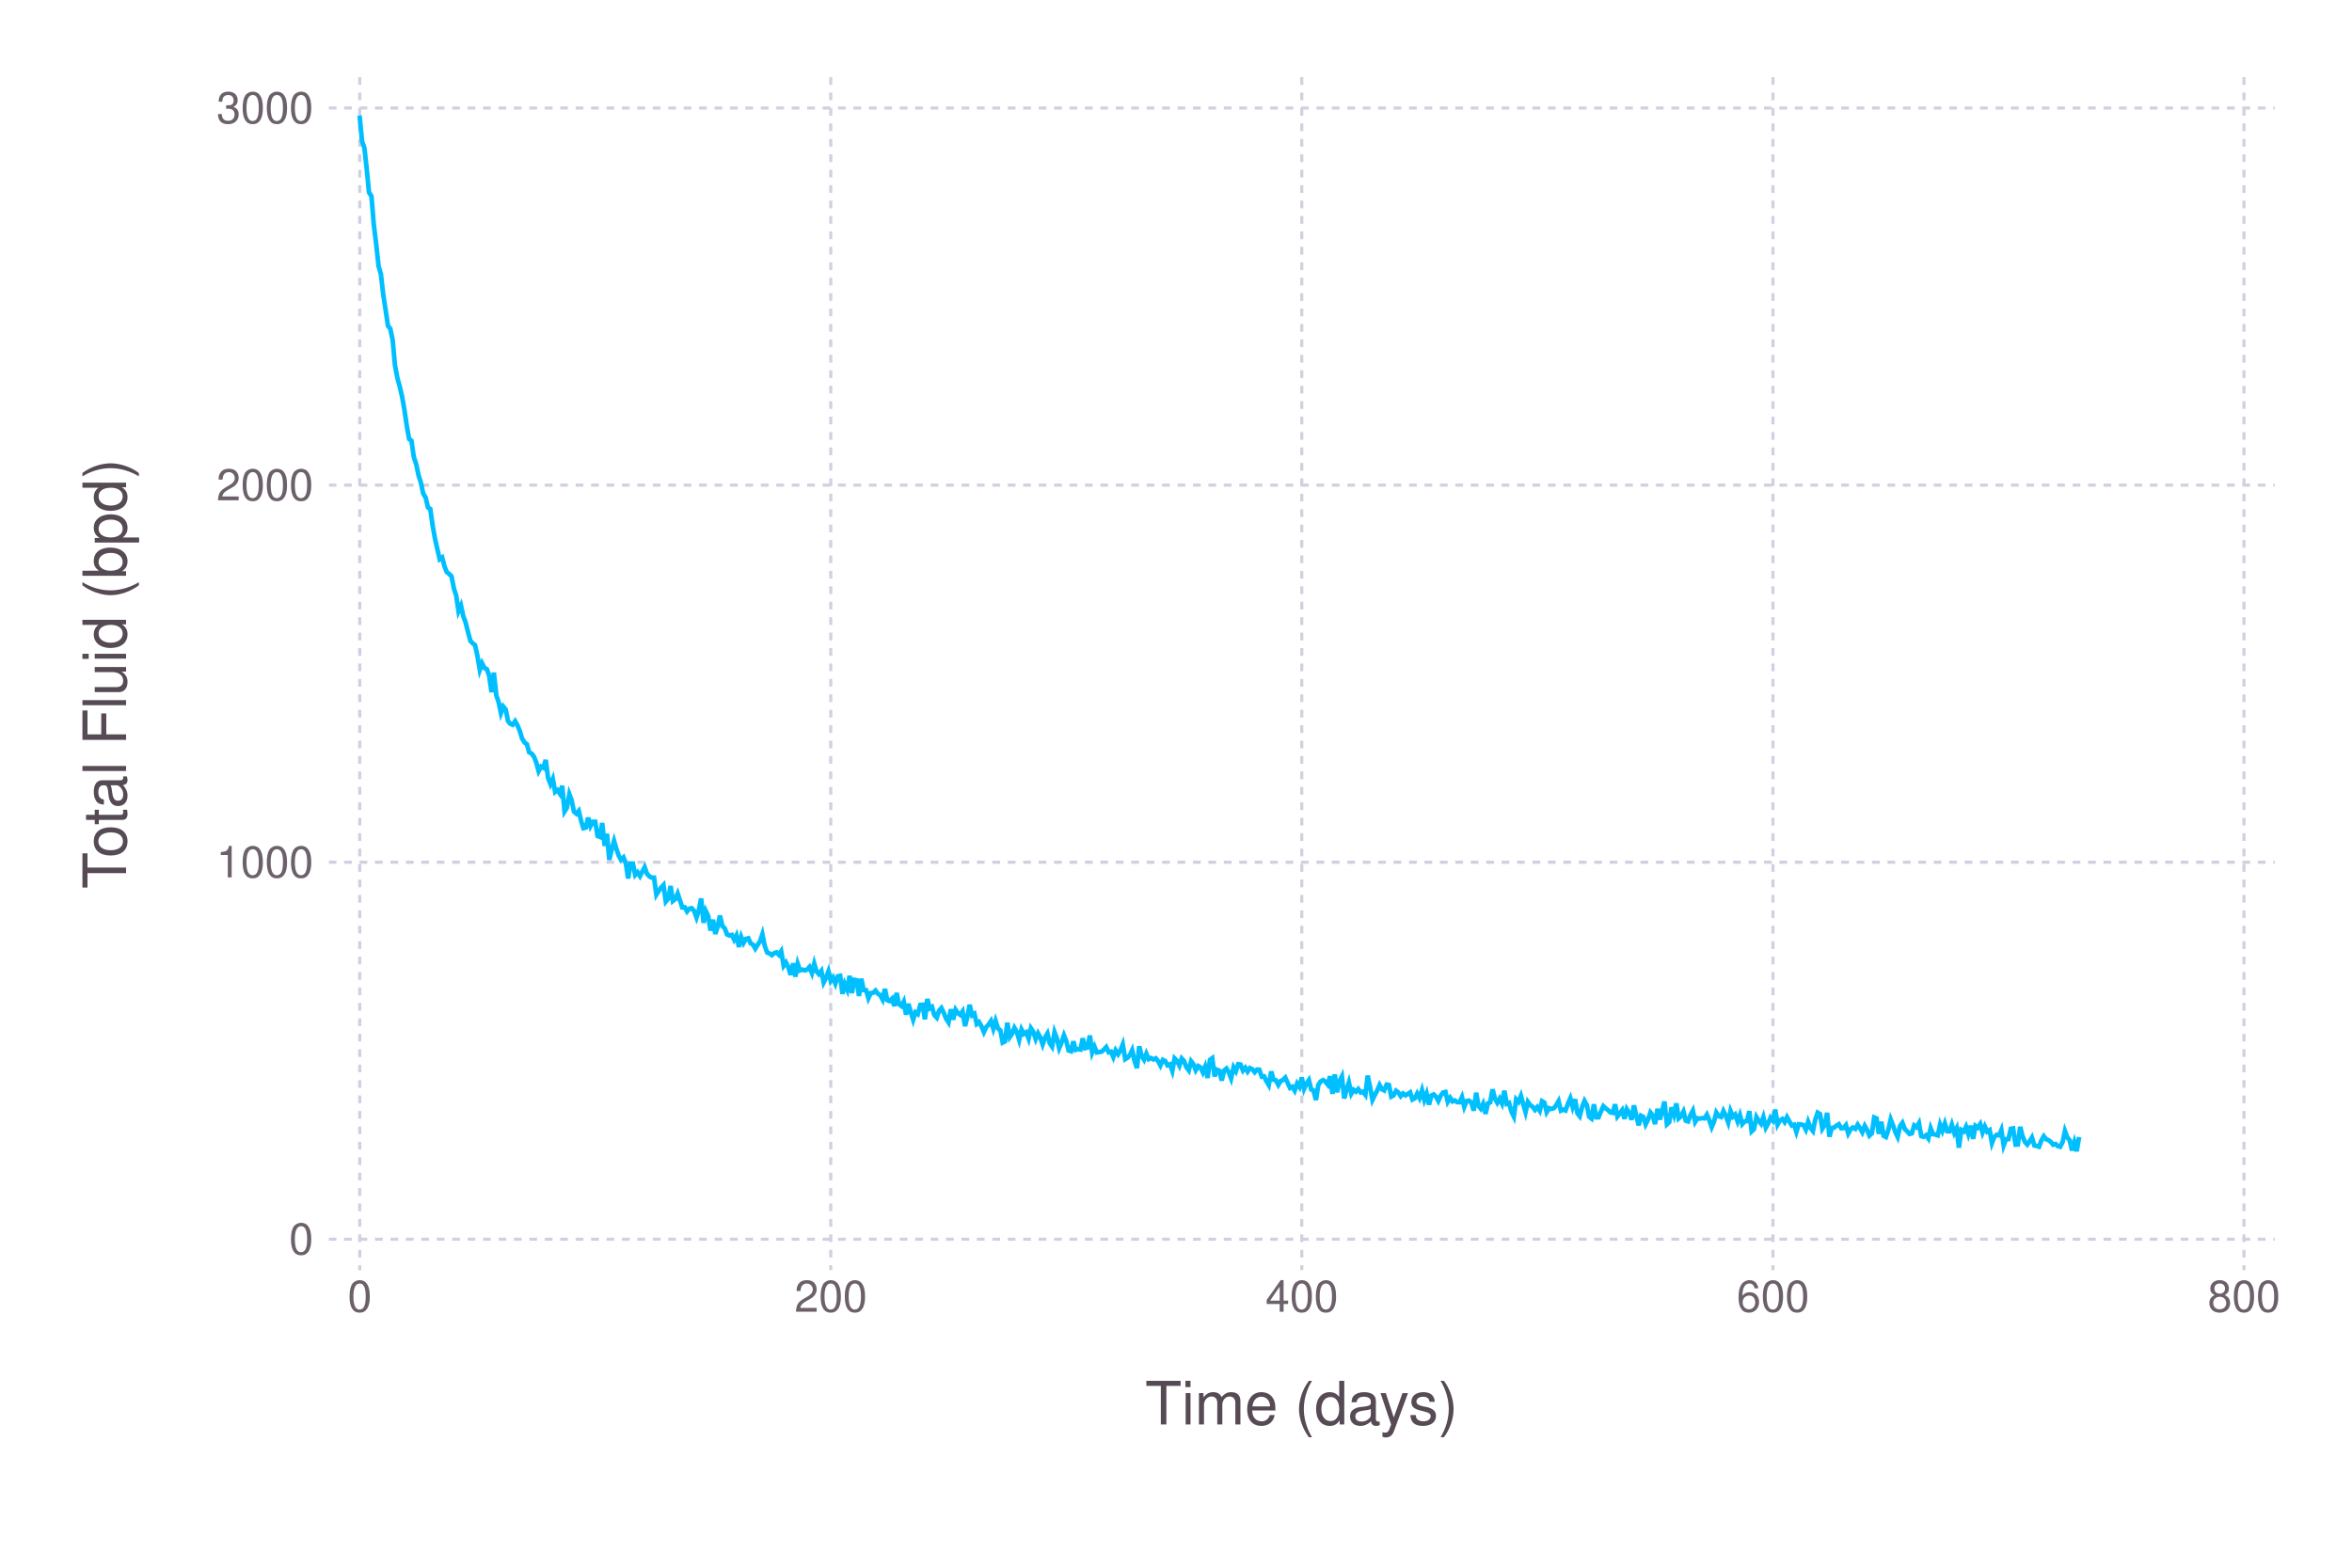
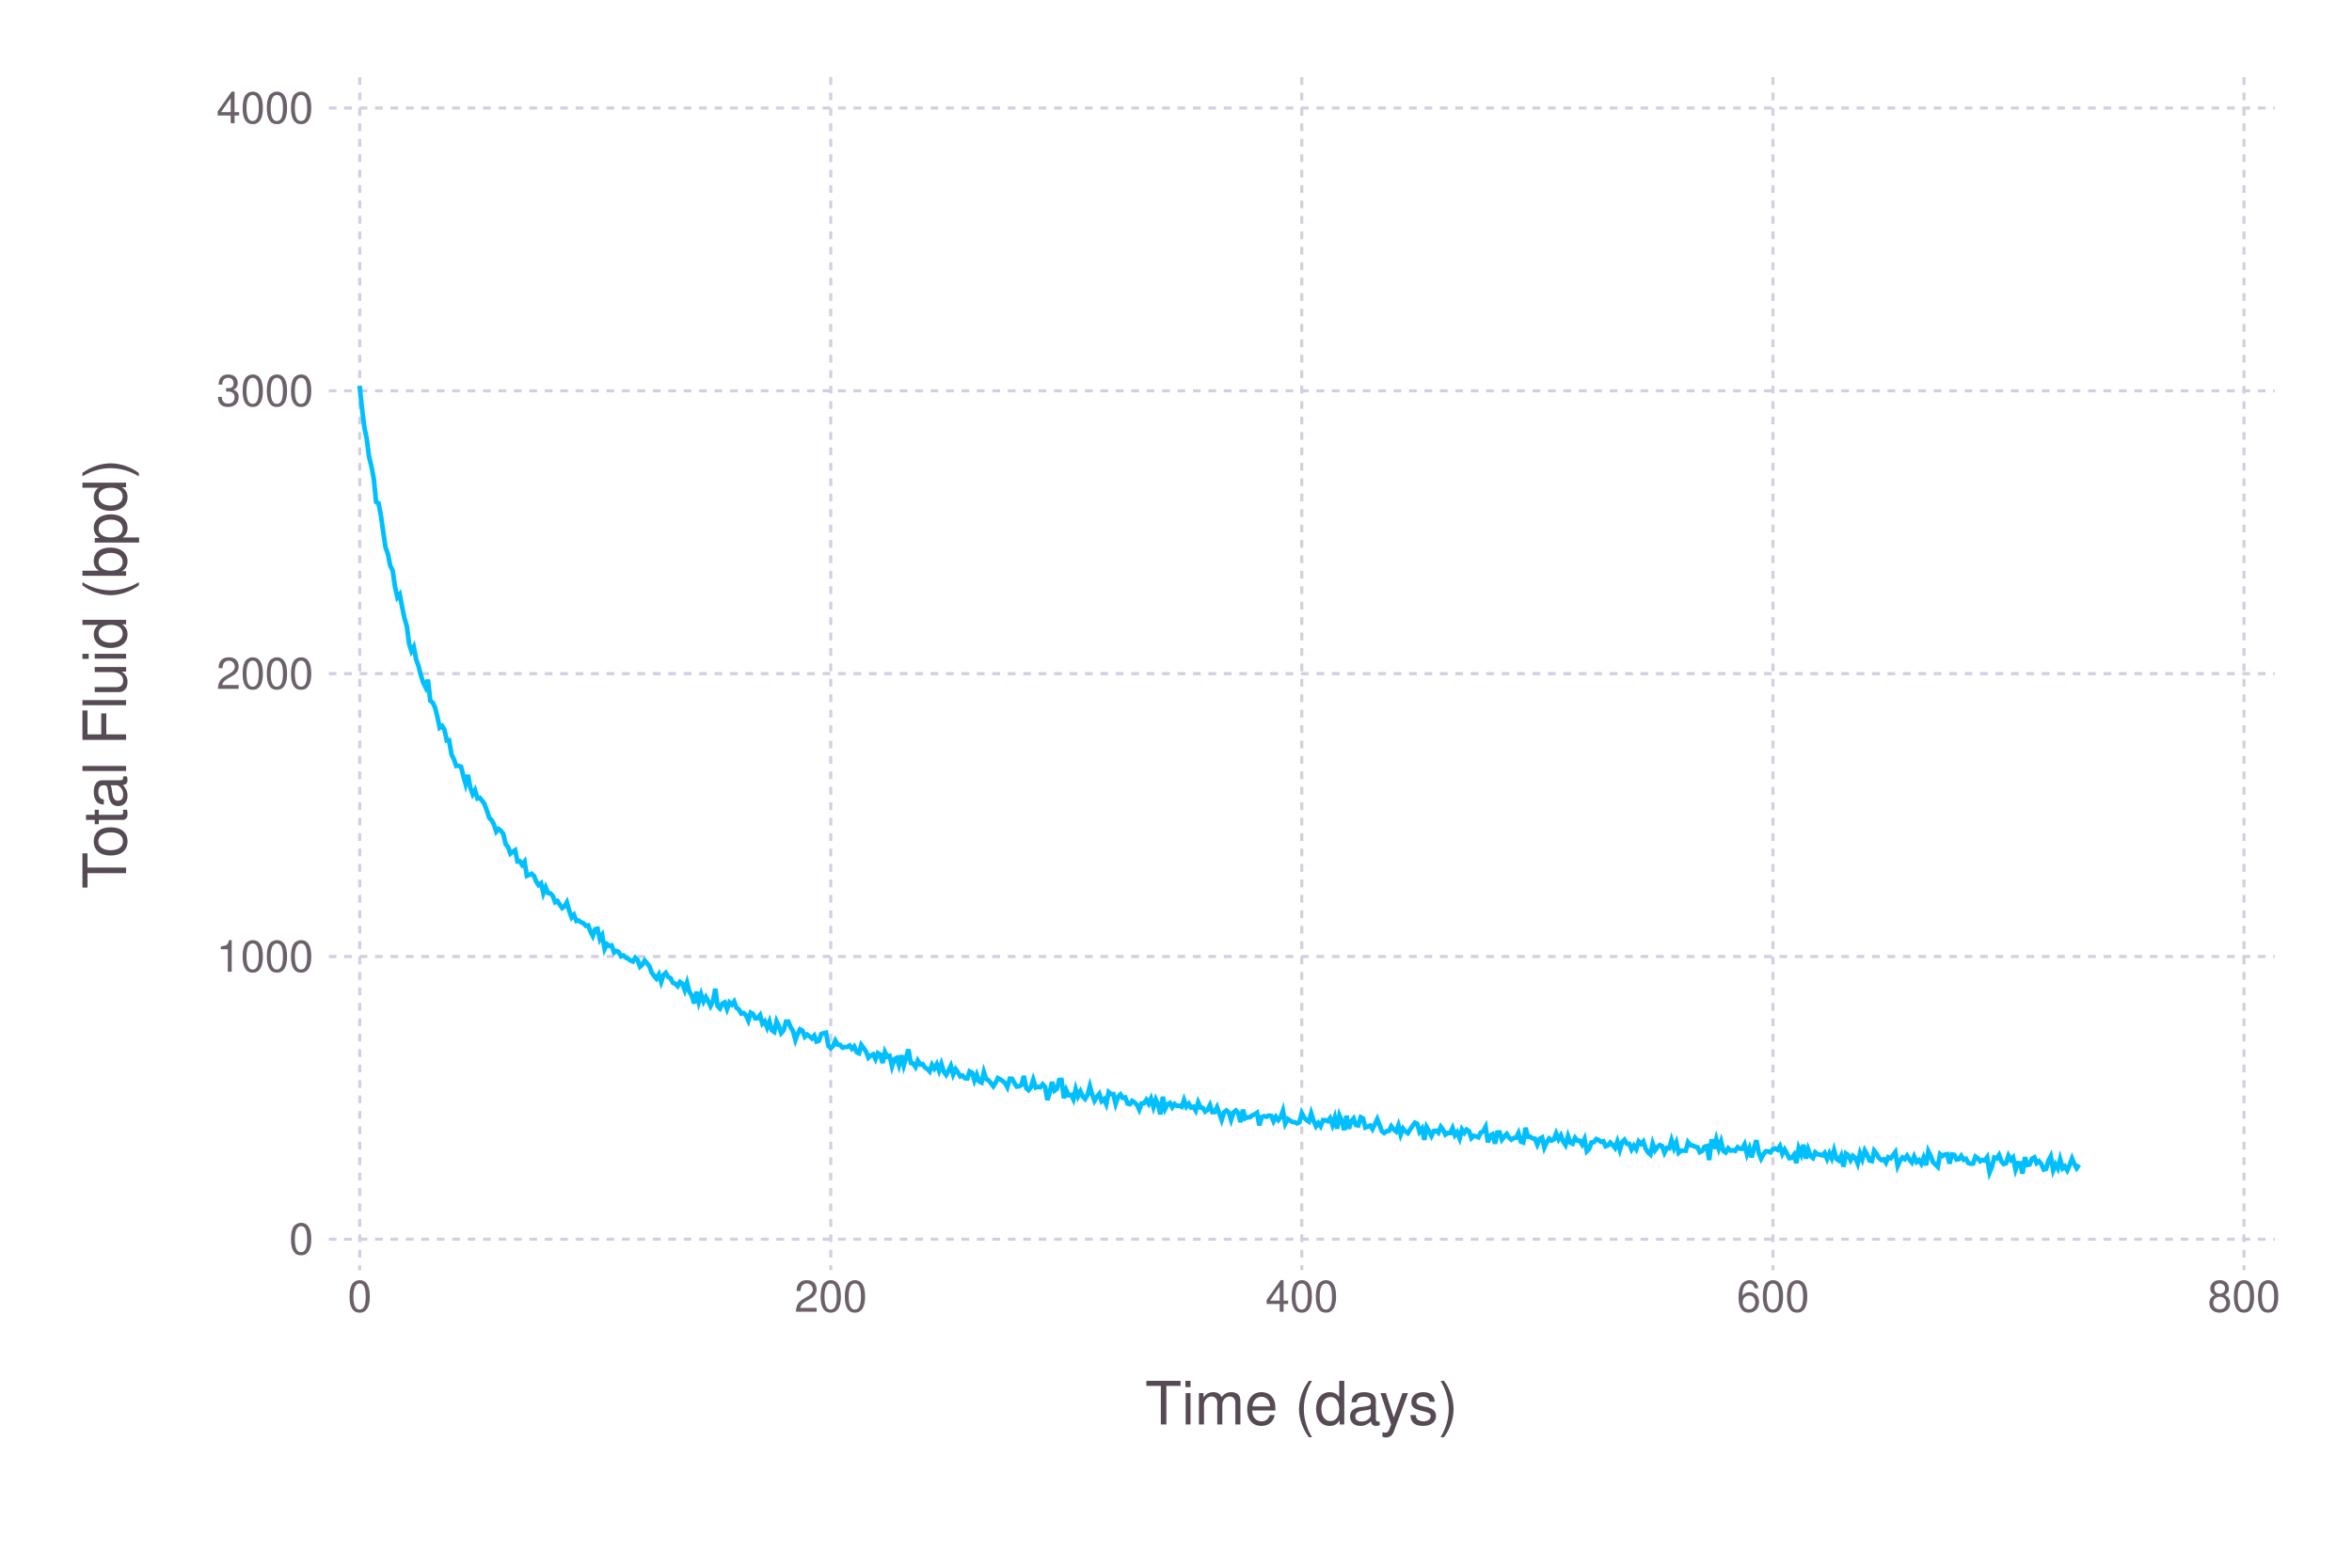
<svg xmlns="http://www.w3.org/2000/svg" version="1.2" width="152.4mm" height="101.6mm" viewBox="0 0 152.4 101.6" stroke="none" fill="#000000" stroke-width="0.3" font-size="3.88">
  <defs>
    <marker id="arrow" markerWidth="15" markerHeight="7" refX="5" refY="3.5" orient="auto" markerUnits="strokeWidth">
      <path d="M0,0 L15,3.5 L0,7 z" stroke="context-stroke" fill="context-stroke" />
    </marker>
  </defs>
-   <g class="plotroot xscalable yscalable" id="img-c4b7370f-1">
-     <g font-size="3.88" font-family="'PT Sans','Helvetica Neue','Helvetica',sans-serif" fill="#564A55" stroke="#000000" stroke-opacity="0.000" id="img-c4b7370f-2">
+   <g class="plotroot xscalable yscalable" id="img-a761f374-1">
+     <g font-size="3.88" font-family="'PT Sans','Helvetica Neue','Helvetica',sans-serif" fill="#564A55" stroke="#000000" stroke-opacity="0.000" id="img-a761f374-2">
      <g transform="translate(84.35,89.99)">
        <g class="primitive">
          <text text-anchor="middle" dy="0.6em">Time (days)</text>
        </g>
      </g>
    </g>
-     <g class="guide xlabels" font-size="2.82" font-family="'PT Sans Caption','Helvetica Neue','Helvetica',sans-serif" fill="#6C606B" id="img-c4b7370f-3">
+     <g class="guide xlabels" font-size="2.82" font-family="'PT Sans Caption','Helvetica Neue','Helvetica',sans-serif" fill="#6C606B" id="img-a761f374-3">
      <g transform="translate(23.31,83.32)">
        <g class="primitive">
          <text text-anchor="middle" dy="0.6em">0</text>
        </g>
      </g>
      <g transform="translate(53.83,83.32)">
        <g class="primitive">
          <text text-anchor="middle" dy="0.6em">200</text>
        </g>
      </g>
      <g transform="translate(84.35,83.32)">
        <g class="primitive">
          <text text-anchor="middle" dy="0.6em">400</text>
        </g>
      </g>
      <g transform="translate(114.88,83.32)">
        <g class="primitive">
          <text text-anchor="middle" dy="0.6em">600</text>
        </g>
      </g>
      <g transform="translate(145.4,83.32)">
        <g class="primitive">
          <text text-anchor="middle" dy="0.6em">800</text>
        </g>
      </g>
    </g>
-     <g clip-path="url(#img-c4b7370f-4)">
-       <g id="img-c4b7370f-5">
-         <g pointer-events="visible" stroke-width="0.3" fill="#000000" fill-opacity="0.000" stroke="#000000" stroke-opacity="0.000" class="guide background" id="img-c4b7370f-6">
-           <g transform="translate(84.35,43.66)" id="img-c4b7370f-7">
+     <g clip-path="url(#img-a761f374-4)">
+       <g id="img-a761f374-5">
+         <g pointer-events="visible" stroke-width="0.3" fill="#000000" fill-opacity="0.000" stroke="#000000" stroke-opacity="0.000" class="guide background" id="img-a761f374-6">
+           <g transform="translate(84.35,43.66)" id="img-a761f374-7">
            <path d="M-63.05,-38.66 L63.05,-38.66 63.05,38.66 -63.05,38.66  z" class="primitive" />
          </g>
        </g>
-         <g class="guide ygridlines xfixed" stroke-dasharray="0.5,0.5" stroke-width="0.2" stroke="#D0D0E0" id="img-c4b7370f-8">
-           <g transform="translate(84.35,80.31)" id="img-c4b7370f-9">
+         <g class="guide ygridlines xfixed" stroke-dasharray="0.5,0.5" stroke-width="0.2" stroke="#D0D0E0" id="img-a761f374-8">
+           <g transform="translate(84.35,80.31)" id="img-a761f374-9">
            <path fill="none" d="M-63.05,0 L63.05,0 " class="primitive" />
          </g>
-           <g transform="translate(84.35,55.88)" id="img-c4b7370f-10">
+           <g transform="translate(84.35,61.99)" id="img-a761f374-10">
            <path fill="none" d="M-63.05,0 L63.05,0 " class="primitive" />
          </g>
-           <g transform="translate(84.35,31.44)" id="img-c4b7370f-11">
+           <g transform="translate(84.35,43.66)" id="img-a761f374-11">
            <path fill="none" d="M-63.05,0 L63.05,0 " class="primitive" />
          </g>
-           <g transform="translate(84.35,7)" id="img-c4b7370f-12">
+           <g transform="translate(84.35,25.33)" id="img-a761f374-12">
+             <path fill="none" d="M-63.05,0 L63.05,0 " class="primitive" />
+           </g>
+           <g transform="translate(84.35,7)" id="img-a761f374-13">
            <path fill="none" d="M-63.05,0 L63.05,0 " class="primitive" />
          </g>
        </g>
-         <g class="guide xgridlines yfixed" stroke-dasharray="0.5,0.5" stroke-width="0.2" stroke="#D0D0E0" id="img-c4b7370f-13">
-           <g transform="translate(23.31,43.66)" id="img-c4b7370f-14">
+         <g class="guide xgridlines yfixed" stroke-dasharray="0.5,0.5" stroke-width="0.2" stroke="#D0D0E0" id="img-a761f374-14">
+           <g transform="translate(23.31,43.66)" id="img-a761f374-15">
            <path fill="none" d="M0,-38.66 L0,38.66 " class="primitive" />
          </g>
-           <g transform="translate(53.83,43.66)" id="img-c4b7370f-15">
+           <g transform="translate(53.83,43.66)" id="img-a761f374-16">
            <path fill="none" d="M0,-38.66 L0,38.66 " class="primitive" />
          </g>
-           <g transform="translate(84.35,43.66)" id="img-c4b7370f-16">
+           <g transform="translate(84.35,43.66)" id="img-a761f374-17">
            <path fill="none" d="M0,-38.66 L0,38.66 " class="primitive" />
          </g>
-           <g transform="translate(114.88,43.66)" id="img-c4b7370f-17">
+           <g transform="translate(114.88,43.66)" id="img-a761f374-18">
            <path fill="none" d="M0,-38.66 L0,38.66 " class="primitive" />
          </g>
-           <g transform="translate(145.4,43.66)" id="img-c4b7370f-18">
+           <g transform="translate(145.4,43.66)" id="img-a761f374-19">
            <path fill="none" d="M0,-38.66 L0,38.66 " class="primitive" />
          </g>
        </g>
-         <g class="plotpanel" id="img-c4b7370f-19">
-           <g stroke-width="0.3" fill="#000000" fill-opacity="0.000" class="geometry" id="img-c4b7370f-20">
-             <g class="color_LCHab{Float32}(70.0f0,60.0f0,240.0f0)" stroke-dasharray="none" stroke="#00BFFF" id="img-c4b7370f-21">
-               <g transform="translate(79.01,64.55)" id="img-c4b7370f-22">
-                 <path fill="none" d="M-55.71,-57.06 L-55.55,-55.39 -55.4,-54.97 -55.25,-53.63 -55.1,-52.08 -54.94,-51.83 -54.79,-49.99 -54.64,-48.78 -54.48,-47.3 -54.33,-46.79 -54.18,-45.48 -54.03,-44.5 -53.87,-43.43 -53.72,-43.25 -53.57,-42.53 -53.42,-40.89 -53.26,-40.05 -53.11,-39.51 -52.96,-38.86 -52.81,-38.02 -52.65,-36.94 -52.5,-36.1 -52.35,-35.99 -52.2,-34.95 -52.04,-34.46 -51.89,-33.75 -51.74,-33.28 -51.59,-32.57 -51.43,-32.3 -51.28,-31.66 -51.13,-31.57 -50.97,-30.45 -50.82,-29.61 -50.67,-28.96 -50.52,-28.31 -50.36,-28.42 -50.21,-27.85 -50.06,-27.47 -49.91,-27.36 -49.75,-27.19 -49.6,-26.41 -49.45,-25.95 -49.3,-24.94 -49.14,-25.3 -48.99,-24.62 -48.84,-24.21 -48.69,-23.61 -48.53,-23.01 -48.38,-22.86 -48.23,-22.74 -48.07,-22.02 -47.92,-21.14 -47.77,-21.56 -47.62,-21.26 -47.46,-21.18 -47.31,-20.74 -47.16,-19.69 -47.01,-20.96 -46.85,-19.48 -46.7,-19.04 -46.55,-18.34 -46.4,-18.76 -46.24,-18.56 -46.09,-17.81 -45.94,-17.64 -45.79,-17.58 -45.63,-17.81 -45.48,-17.54 -45.33,-17.18 -45.18,-16.68 -45.02,-16.43 -44.87,-16.32 -44.72,-15.79 -44.56,-15.71 -44.41,-15.51 -44.26,-15.13 -44.11,-14.57 -43.95,-14.87 -43.8,-14.79 -43.65,-15.3 -43.5,-14.15 -43.34,-13.73 -43.19,-14.07 -43.04,-13.23 -42.89,-13.35 -42.73,-13.11 -42.58,-13.62 -42.43,-11.96 -42.28,-12.2 -42.12,-13.08 -41.97,-12.68 -41.82,-11.95 -41.66,-11.81 -41.51,-11.99 -41.36,-11.37 -41.21,-10.88 -41.05,-10.92 -40.9,-11.56 -40.75,-11.01 -40.6,-11.29 -40.44,-11.29 -40.29,-10.37 -40.14,-10.31 -39.99,-11.21 -39.83,-9.73 -39.68,-10.51 -39.53,-8.82 -39.38,-9.48 -39.22,-10.05 -39.07,-9.53 -38.92,-9.1 -38.77,-8.82 -38.61,-8.98 -38.46,-8.62 -38.31,-7.62 -38.15,-8.58 -38,-8.58 -37.85,-7.85 -37.7,-8.02 -37.54,-7.77 -37.39,-8.07 -37.24,-8.35 -37.09,-7.93 -36.93,-7.75 -36.78,-7.67 -36.63,-7.67 -36.48,-6.57 -36.32,-6.82 -36.17,-7.03 -36.02,-7.19 -35.87,-6.12 -35.71,-6.31 -35.56,-7.13 -35.41,-6.16 -35.25,-6.29 -35.1,-6.64 -34.95,-6.2 -34.8,-5.74 -34.64,-5.75 -34.49,-5.48 -34.34,-5.66 -34.19,-5.69 -34.03,-5.51 -33.88,-5.09 -33.73,-5.55 -33.58,-6.32 -33.42,-4.74 -33.27,-5.49 -33.12,-5.18 -32.97,-4.24 -32.81,-4.94 -32.66,-4.02 -32.51,-4.5 -32.36,-5.21 -32.2,-4.53 -32.05,-4.39 -31.9,-3.99 -31.74,-3.92 -31.59,-3.96 -31.44,-3.65 -31.29,-3.93 -31.13,-3.18 -30.98,-3.82 -30.83,-3.44 -30.68,-3.7 -30.52,-3.74 -30.37,-3.41 -30.22,-3.33 -30.07,-3.07 -29.91,-3.33 -29.76,-3.55 -29.61,-4 -29.46,-3.26 -29.3,-2.82 -29.15,-2.76 -29,-2.65 -28.84,-2.78 -28.69,-2.83 -28.54,-2.67 -28.39,-2.9 -28.23,-1.96 -28.08,-2.17 -27.93,-1.87 -27.78,-1.37 -27.62,-2.12 -27.47,-1.25 -27.32,-2.09 -27.17,-1.66 -27.01,-1.71 -26.86,-1.66 -26.71,-1.71 -26.56,-1.88 -26.4,-1.49 -26.25,-2.1 -26.1,-1.59 -25.95,-1.42 -25.79,-1.63 -25.64,-0.88 -25.49,-1.17 -25.33,-1.6 -25.18,-0.97 -25.03,-1.19 -24.88,-0.8 -24.72,-1.28 -24.57,-1.31 -24.42,-0.14 -24.27,-0.78 -24.11,-0.41 -23.96,-1.31 -23.81,-0.19 -23.66,-1.05 -23.5,-1.02 -23.35,0 -23.2,-1.12 -23.05,-0.39 -22.89,-0.38 -22.74,0.14 -22.59,-0.19 -22.43,-0.21 -22.28,-0.35 -22.13,-0.15 -21.98,-0.06 -21.82,0.23 -21.67,-0.46 -21.52,0.27 -21.37,0.33 -21.21,0.17 -21.06,0.65 -20.91,-0.2 -20.76,0.53 -20.6,0.65 -20.45,0.36 -20.3,1.21 -20.15,0.51 -19.99,1.05 -19.84,1.54 -19.69,1.06 -19.54,1.17 -19.38,0.58 -19.23,0.57 -19.08,1.51 -18.92,0.19 -18.77,0.8 -18.62,0.71 -18.47,1.23 -18.31,1.4 -18.16,0.95 -18.01,0.78 -17.86,1.09 -17.7,1.48 -17.55,1.71 -17.4,0.86 -17.25,1.53 -17.09,0.89 -16.94,1.11 -16.79,1.22 -16.64,1 -16.48,1.95 -16.33,1.35 -16.18,0.57 -16.02,1.25 -15.87,1.15 -15.72,1.81 -15.57,1.69 -15.41,1.98 -15.26,2.34 -15.11,2.02 -14.96,1.86 -14.8,1.62 -14.65,2.12 -14.5,1.61 -14.35,2.09 -14.19,2.23 -14.04,3.02 -13.89,2.94 -13.74,1.73 -13.58,2.66 -13.43,2.44 -13.28,2.06 -13.13,2.32 -12.97,2.84 -12.82,2.17 -12.67,2.46 -12.51,2.35 -12.36,2.76 -12.21,2.09 -12.06,2.32 -11.9,2.79 -11.75,2.42 -11.6,2.69 -11.45,3.14 -11.29,2.68 -11.14,2.43 -10.99,3.06 -10.84,3.28 -10.68,2.35 -10.53,2.75 -10.38,3.38 -10.23,3.02 -10.07,2.55 -9.92,2.92 -9.77,3.53 -9.61,3.58 -9.46,2.94 -9.31,3.49 -9.16,3.44 -9,3.47 -8.85,2.74 -8.7,3.38 -8.55,3.34 -8.39,2.56 -8.24,3.66 -8.09,3.29 -7.94,3.66 -7.78,3.63 -7.63,3.61 -7.48,3.47 -7.33,3.31 -7.17,3.65 -7.02,3.61 -6.87,3.96 -6.72,3.52 -6.56,3.77 -6.41,3.52 -6.26,3.14 -6.1,4.09 -5.95,4 -5.8,3.83 -5.65,3.51 -5.49,4.23 -5.34,4.67 -5.19,3.26 -5.04,3.88 -4.88,4.13 -4.73,3.74 -4.58,4.09 -4.43,4.02 -4.27,4.11 -4.12,4.04 -3.97,4.22 -3.82,4.5 -3.66,4.14 -3.51,4.21 -3.36,4.49 -3.2,4.43 -3.05,4.85 -2.9,4.04 -2.75,4.19 -2.59,4.51 -2.44,4.05 -2.29,4.21 -2.14,4.61 -1.98,4.82 -1.83,4.23 -1.68,4.42 -1.53,4.81 -1.37,4.54 -1.22,4.63 -1.07,4.95 -0.92,4.58 -0.76,5.31 -0.61,4.14 -0.46,4.03 -0.31,5.21 -0.15,4.78 0,4.84 0.15,5.48 0.31,4.82 0.46,4.7 0.61,4.95 0.76,5.34 0.92,4.62 1.07,4.87 1.22,4.42 1.37,4.44 1.53,4.83 1.68,4.65 1.83,4.9 1.98,4.67 2.14,4.75 2.29,4.94 2.44,4.77 2.59,4.78 2.75,5.23 2.9,5.21 3.05,5.52 3.2,5.77 3.36,4.89 3.51,5.42 3.66,5.46 3.82,5.76 3.97,5.51 4.12,5.44 4.27,5.29 4.43,5.64 4.58,5.96 4.73,5.88 4.88,6.13 5.04,5.67 5.19,5.89 5.34,5.28 5.49,6.02 5.65,5.67 5.8,5.45 5.95,6.06 6.1,6.12 6.26,6.74 6.41,5.77 6.56,5.54 6.72,5.45 6.87,5.55 7.02,5.74 7.17,5.2 7.33,6.34 7.48,5.08 7.63,6.24 7.78,5.54 7.94,5.22 8.09,6.64 8.24,6.07 8.39,5.6 8.55,6.33 8.7,6.08 8.85,6.2 9,6.03 9.16,6.25 9.31,6.2 9.46,6.4 9.61,5.16 9.77,5.92 9.92,6.73 10.07,6.42 10.23,6.12 10.38,5.77 10.53,6.04 10.68,6.12 10.84,5.74 10.99,5.77 11.14,6.52 11.29,6.44 11.45,6.14 11.6,6.25 11.75,6.49 11.9,6.32 12.06,6.44 12.21,6.35 12.36,6.25 12.51,6.71 12.67,6.62 12.82,6.32 12.97,6.61 13.13,6.11 13.28,6.73 13.43,6.33 13.58,7.04 13.74,6.45 13.89,6.38 14.04,6.53 14.19,6.8 14.35,6.45 14.5,6.25 14.65,6.22 14.8,6.86 14.96,6.6 15.11,6.83 15.26,6.77 15.41,6.88 15.57,6.88 15.72,6.55 15.87,7.18 16.02,6.81 16.18,6.78 16.33,6.91 16.48,7.43 16.64,6.27 16.79,7.12 16.94,7.3 17.09,6.99 17.25,7.64 17.4,6.96 17.55,6.89 17.7,6.05 17.86,6.66 18.01,6.92 18.16,6.65 18.31,6.96 18.47,6.14 18.62,6.99 18.77,6.93 18.92,7.48 19.08,7.81 19.23,6.7 19.38,6.86 19.54,6.47 19.69,7.02 19.84,7.53 19.99,6.86 20.15,7.08 20.3,7.18 20.45,7.38 20.6,7.2 20.76,7.44 20.91,6.82 21.06,6.91 21.21,7.53 21.37,7.27 21.52,7.32 21.67,7.27 21.82,7.09 21.98,6.81 22.13,7.43 22.28,7.36 22.43,7.42 22.59,6.97 22.74,6.63 22.89,7.19 23.05,6.69 23.2,7.6 23.35,7.79 23.5,7.21 23.66,6.8 23.81,7.07 23.96,7.82 24.11,7.94 24.27,7.02 24.42,7.86 24.57,7.86 24.72,7.49 24.88,7.14 25.03,7.28 25.18,7.39 25.33,7.54 25.49,7.57 25.64,7.02 25.79,7.81 25.95,7.61 26.1,7.4 26.25,7.96 26.4,7.33 26.56,7.58 26.71,8.02 26.86,7.09 27.01,7.73 27.17,8.38 27.32,7.76 27.47,7.84 27.62,8.32 27.78,8 27.93,7.55 28.08,7.75 28.23,8.3 28.39,7.31 28.54,8.01 28.69,7.44 28.84,6.84 29,8.31 29.15,8.17 29.3,7.22 29.46,7.7 29.61,6.96 29.76,7.93 29.91,7.79 30.07,7.49 30.22,8.08 30.37,8.13 30.52,7.73 30.68,7.43 30.83,8.16 30.98,7.92 31.13,7.95 31.29,7.91 31.44,7.93 31.59,7.69 31.74,8.03 31.9,8.5 32.05,8.14 32.2,7.55 32.36,7.79 32.51,7.84 32.66,7.45 32.81,7.75 32.97,8.19 33.12,7.45 33.27,7.82 33.42,7.68 33.58,8.13 33.73,7.72 33.88,8.3 34.03,8.13 34.19,8.11 34.34,7.46 34.49,8.77 34.64,8.63 34.8,7.84 34.95,8.09 35.1,8.28 35.25,7.85 35.41,8.53 35.56,8.26 35.71,7.89 35.87,8.08 36.02,7.36 36.17,8.33 36.32,8.06 36.48,7.97 36.63,8.17 36.78,7.85 36.93,8.12 37.09,8.39 37.24,8.34 37.39,8.81 37.54,8.31 37.7,8.32 37.85,8.37 38,8.66 38.15,8.15 38.31,8.56 38.46,8.75 38.61,8.02 38.77,7.56 38.92,7.65 39.07,8.6 39.22,8.36 39.38,7.57 39.53,9.12 39.68,8.55 39.83,8.53 39.99,8.4 40.14,8.31 40.29,8.57 40.44,8.56 40.6,8.37 40.75,8.91 40.9,8.64 41.05,8.52 41.21,8.61 41.36,8.34 41.51,8.56 41.66,8.83 41.82,8.42 41.97,8.68 42.12,9.05 42.28,8.9 42.43,7.87 42.58,7.93 42.73,8.93 42.89,8.15 43.04,9.06 43.19,9.14 43.34,8.7 43.5,8 43.65,8.38 43.8,8.82 43.95,9.13 44.11,8.42 44.26,8.22 44.41,8.62 44.56,8.76 44.72,8.94 44.87,8.9 45.02,8.39 45.18,8.5 45.33,8.24 45.48,9.08 45.63,9.13 45.79,9.02 45.94,9.23 46.09,8.57 46.24,8.95 46.4,8.98 46.55,9.03 46.7,8.34 46.85,8.73 47.01,8.26 47.16,8.76 47.31,8.77 47.46,8.33 47.62,8.87 47.77,8.58 47.92,9.83 48.07,8.68 48.23,8.78 48.38,8.47 48.53,8.95 48.69,8.41 48.84,9.26 48.99,8.42 49.14,8.53 49.3,8.3 49.45,8.85 49.6,8.46 49.75,8.79 49.91,8.69 50.06,9.53 50.21,9.14 50.36,9 50.52,9.03 50.67,8.68 50.82,9.68 50.97,9.28 51.13,9.27 51.28,8.61 51.43,8.58 51.59,9.63 51.74,9.62 51.89,8.48 52.04,9.08 52.2,9.46 52.35,9.63 52.5,9.42 52.65,9.17 52.81,9.69 52.96,9.72 53.11,9.77 53.26,9.37 53.42,9.09 53.57,9.28 53.72,9.34 53.87,9.45 54.03,9.64 54.18,9.59 54.33,9.73 54.48,9.77 54.64,9.46 54.79,8.75 54.94,9.15 55.1,9.36 55.25,10.01 55.4,9.48 55.55,10.06 55.71,9.14 " class="primitive" />
+         <g class="plotpanel" id="img-a761f374-20">
+           <g stroke-width="0.3" fill="#000000" fill-opacity="0.000" class="geometry" id="img-a761f374-21">
+             <g class="color_LCHab{Float32}(70.0f0,60.0f0,240.0f0)" stroke-dasharray="none" stroke="#00BFFF" id="img-a761f374-22">
+               <g transform="translate(79.01,68.47)" id="img-a761f374-23">
+                 <path fill="none" d="M-55.71,-43.47 L-55.55,-41.97 -55.4,-40.76 -55.25,-40.05 -55.1,-38.89 -54.94,-38.23 -54.79,-37.44 -54.64,-35.94 -54.48,-35.85 -54.33,-35.07 -54.18,-34.02 -54.03,-32.99 -53.87,-32.56 -53.72,-31.79 -53.57,-31.52 -53.42,-30.46 -53.26,-29.76 -53.11,-29.95 -52.96,-29.17 -52.81,-28.43 -52.65,-27.89 -52.5,-26.75 -52.35,-26.27 -52.2,-26.54 -52.04,-25.72 -51.89,-25.3 -51.74,-24.71 -51.59,-24.24 -51.43,-23.92 -51.28,-24.42 -51.13,-23.06 -50.97,-22.93 -50.82,-22.61 -50.67,-22.02 -50.52,-21.31 -50.36,-21.42 -50.21,-21.17 -50.06,-20.48 -49.91,-20.5 -49.75,-19.56 -49.6,-19.27 -49.45,-18.83 -49.3,-18.84 -49.14,-18.78 -48.99,-18.2 -48.84,-17.66 -48.69,-18.25 -48.53,-17.41 -48.38,-17 -48.23,-17.26 -48.07,-16.72 -47.92,-16.76 -47.77,-16.58 -47.62,-16.37 -47.46,-15.93 -47.31,-15.47 -47.16,-15.32 -47.01,-15.05 -46.85,-14.57 -46.7,-14.74 -46.55,-14.62 -46.4,-14.43 -46.24,-13.75 -46.09,-13.58 -45.94,-13.15 -45.79,-13.27 -45.63,-13.37 -45.48,-12.64 -45.33,-12.66 -45.18,-12.42 -45.02,-12.63 -44.87,-11.71 -44.72,-11.77 -44.56,-11.84 -44.41,-11.7 -44.26,-11.33 -44.11,-11.11 -43.95,-11.23 -43.8,-10.58 -43.65,-10.96 -43.5,-10.6 -43.34,-10.57 -43.19,-10.4 -43.04,-10 -42.89,-10.08 -42.73,-9.83 -42.58,-9.62 -42.43,-9.73 -42.28,-9.99 -42.12,-9.42 -41.97,-9.01 -41.82,-9.18 -41.66,-8.78 -41.51,-8.81 -41.36,-8.7 -41.21,-8.64 -41.05,-8.47 -40.9,-8.5 -40.75,-8.1 -40.6,-7.81 -40.44,-8.25 -40.29,-8.28 -40.14,-7.6 -39.99,-7.85 -39.83,-6.97 -39.68,-7.28 -39.53,-7.17 -39.38,-7.2 -39.22,-6.74 -39.07,-6.84 -38.92,-6.77 -38.77,-6.49 -38.61,-6.55 -38.46,-6.41 -38.31,-6.33 -38.15,-6.22 -38,-6.16 -37.85,-6.4 -37.7,-6.26 -37.54,-5.82 -37.39,-5.95 -37.24,-6.22 -37.09,-6.05 -36.93,-5.85 -36.78,-5.43 -36.63,-5.23 -36.48,-5.05 -36.32,-5.32 -36.17,-4.83 -36.02,-5.28 -35.87,-5.42 -35.71,-5.15 -35.56,-5.08 -35.41,-4.78 -35.25,-4.71 -35.1,-4.56 -34.95,-4.83 -34.8,-4.73 -34.64,-4.3 -34.49,-4.78 -34.34,-4.19 -34.19,-3.95 -34.03,-3.44 -33.88,-4.2 -33.73,-3.53 -33.58,-4.03 -33.42,-3.56 -33.27,-3.85 -33.12,-3.59 -32.97,-3.27 -32.81,-3.6 -32.66,-4.39 -32.51,-3.27 -32.36,-3.11 -32.2,-3.43 -32.05,-3.51 -31.9,-3.07 -31.74,-3.5 -31.59,-3.36 -31.44,-3.56 -31.29,-3.16 -31.13,-3.05 -30.98,-2.78 -30.83,-2.82 -30.68,-2.68 -30.52,-2.33 -30.37,-2.84 -30.22,-2.76 -30.07,-2.47 -29.91,-2.49 -29.76,-2.68 -29.61,-2.13 -29.46,-2.28 -29.3,-1.87 -29.15,-2.26 -29,-1.7 -28.84,-1.59 -28.69,-2.28 -28.54,-1.97 -28.39,-1.52 -28.23,-1.71 -28.08,-2.26 -27.93,-2.26 -27.78,-1.9 -27.62,-1.63 -27.47,-1.07 -27.32,-1.47 -27.17,-1.76 -27.01,-1.67 -26.86,-1.28 -26.71,-1.42 -26.56,-1.31 -26.4,-1.17 -26.25,-1.35 -26.1,-0.97 -25.95,-1.02 -25.79,-1.46 -25.64,-1.51 -25.49,-1.54 -25.33,-0.68 -25.18,-0.54 -25.03,-0.68 -24.88,-1.03 -24.72,-0.76 -24.57,-0.75 -24.42,-0.57 -24.27,-0.61 -24.11,-0.62 -23.96,-0.71 -23.81,-0.5 -23.66,-0.65 -23.5,-0.28 -23.35,-0.21 -23.2,-0.75 -23.05,-0.55 -22.89,-0.31 -22.74,0.08 -22.59,-0.06 -22.43,-0.14 -22.28,0.17 -22.13,-0.22 -21.98,-0.13 -21.82,0.42 -21.67,-0.29 -21.52,0.01 -21.37,-0.04 -21.21,0.64 -21.06,0.17 -20.91,0.09 -20.76,0.56 -20.6,-0.08 -20.45,0.58 -20.3,0.08 -20.15,-0.46 -19.99,0.42 -19.84,0.46 -19.69,0.68 -19.54,0.27 -19.38,0.52 -19.23,0.49 -19.08,0.71 -18.92,0.81 -18.77,0.97 -18.62,0.54 -18.47,0.78 -18.31,0.5 -18.16,0.92 -18.01,0.48 -17.86,0.97 -17.7,1.19 -17.55,0.92 -17.4,0.61 -17.25,1.17 -17.09,0.82 -16.94,1.02 -16.79,1.29 -16.64,1.24 -16.48,1.41 -16.33,1.42 -16.18,0.97 -16.02,1.06 -15.87,1.56 -15.72,1.18 -15.57,1.61 -15.41,1.69 -15.26,1.01 -15.11,1.46 -14.96,1.54 -14.8,1.73 -14.65,1.93 -14.5,1.7 -14.35,1.4 -14.19,1.49 -14.04,1.59 -13.89,1.72 -13.74,1.99 -13.58,1.44 -13.43,1.45 -13.28,1.72 -13.13,1.95 -12.97,1.93 -12.82,1.84 -12.67,1.26 -12.51,2.05 -12.36,2.18 -12.21,1.99 -12.06,1.5 -11.9,2.01 -11.75,1.97 -11.6,1.99 -11.45,1.8 -11.29,1.97 -11.14,2.82 -10.99,2.32 -10.84,1.65 -10.68,2.21 -10.53,2.1 -10.38,1.53 -10.23,1.52 -10.07,2.7 -9.92,2.18 -9.77,2.51 -9.61,2.49 -9.46,2.78 -9.31,2.11 -9.16,2.58 -9,2.26 -8.85,2.59 -8.7,2.75 -8.55,2.5 -8.39,1.92 -8.24,2.47 -8.09,2.87 -7.94,2.62 -7.78,2.42 -7.63,2.89 -7.48,2.76 -7.33,3.09 -7.17,2.31 -7.02,2.44 -6.87,2.44 -6.72,3.07 -6.56,2.61 -6.41,2.46 -6.26,2.68 -6.1,2.65 -5.95,3.05 -5.8,3.09 -5.65,2.88 -5.49,2.98 -5.34,3.13 -5.19,3.45 -5.04,3.04 -4.88,3.03 -4.73,2.81 -4.58,3.06 -4.43,2.73 -4.27,3.28 -4.12,2.79 -3.97,3.11 -3.82,3.75 -3.66,2.61 -3.51,3.39 -3.36,3.1 -3.2,3.01 -3.05,3.29 -2.9,3.08 -2.75,3.2 -2.59,3.19 -2.44,3.26 -2.29,2.82 -2.14,3.25 -1.98,3.06 -1.83,3.31 -1.68,3.26 -1.53,3.51 -1.37,2.97 -1.22,3.31 -1.07,3.33 -0.92,3.57 -0.76,3.45 -0.61,3.15 -0.46,3.6 -0.31,3.6 -0.15,3.28 0,3.69 0.15,4.11 0.31,3.61 0.46,3.5 0.61,3.63 0.76,4.11 0.92,3.62 1.07,3.5 1.22,3.67 1.37,4.25 1.53,3.45 1.68,4.01 1.83,3.94 1.98,3.94 2.14,3.81 2.29,3.75 2.44,3.65 2.59,4.46 2.75,3.92 2.9,3.87 3.05,3.91 3.2,3.83 3.36,3.85 3.51,4.2 3.66,3.91 3.82,4.12 3.97,3.93 4.12,3.51 4.27,4.35 4.43,4.05 4.58,4.15 4.73,4.24 4.88,4.26 5.04,4.34 5.19,4.26 5.34,3.67 5.49,3.96 5.65,4.12 5.8,4.22 5.95,3.68 6.1,4.15 6.26,4.52 6.41,4.31 6.56,4.52 6.72,4.12 6.87,4.13 7.02,4.19 7.17,4 7.33,4.44 7.48,3.96 7.63,4.68 7.78,3.82 7.94,4.18 8.09,4.77 8.24,3.84 8.39,4.68 8.55,4.2 8.7,4.02 8.85,4.44 9,4.47 9.16,3.94 9.31,4.02 9.46,4.6 9.61,4.54 9.77,4.48 9.92,4.71 10.07,4.4 10.23,4.06 10.38,4.43 10.53,4.84 10.68,4.96 10.84,4.84 10.99,4.82 11.14,4.52 11.29,4.72 11.45,4.86 11.6,4.46 11.75,5.06 11.9,4.67 12.06,4.86 12.21,4.97 12.36,4.73 12.51,4.51 12.67,4.29 12.82,4.36 12.97,4.88 13.13,4.67 13.28,5.4 13.43,4.57 13.58,4.83 13.74,5.15 13.89,4.83 14.04,4.81 14.19,4.94 14.35,4.56 14.5,4.76 14.65,5.06 14.8,4.95 14.96,4.96 15.11,4.64 15.26,5.1 15.41,4.91 15.57,5.31 15.72,4.73 15.87,4.95 16.02,4.74 16.18,4.84 16.33,5.29 16.48,5.14 16.64,5.18 16.79,5.24 16.94,4.93 17.09,4.86 17.25,4.56 17.4,5.56 17.55,5.13 17.7,5.04 17.86,5.65 18.01,4.93 18.16,4.92 18.31,5.39 18.47,5.18 18.62,5.02 18.77,5.25 18.92,5.39 19.08,5.28 19.23,5.26 19.38,4.96 19.54,5.52 19.69,5.57 19.84,4.62 19.99,5.2 20.15,5.2 20.3,5.31 20.45,5.33 20.6,5.71 20.76,5.34 20.91,5.25 21.06,5.9 21.21,5.57 21.37,5.32 21.52,5.45 21.67,5.38 21.82,4.99 21.98,5.37 22.13,5.11 22.28,5.51 22.43,5.74 22.59,5.16 22.74,5.58 22.89,5.65 23.05,5.27 23.2,5.45 23.35,5.46 23.5,5.7 23.66,5.35 23.81,6.14 23.96,5.99 24.11,5.57 24.27,5.55 24.42,5.35 24.57,5.41 24.72,5.53 24.88,5.49 25.03,5.82 25.18,5.76 25.33,5.58 25.49,5.74 25.64,5.93 25.79,5.51 25.95,6.05 26.1,5.55 26.25,5.4 26.4,5.65 26.56,5.66 26.71,6.03 26.86,5.78 27.01,6.01 27.17,5.51 27.32,5.67 27.47,5.51 27.62,5.97 27.78,6.22 27.93,6.35 28.08,5.65 28.23,6.08 28.39,5.86 28.54,5.74 28.69,5.81 28.84,6.24 29,5.92 29.15,5.95 29.3,5.42 29.46,5.94 29.61,5.58 29.76,6.24 29.91,6.11 30.07,6.1 30.22,6.11 30.37,5.56 30.52,5.75 30.68,5.77 30.83,5.85 30.98,5.88 31.13,6.2 31.29,6.12 31.44,5.85 31.59,5.81 31.74,6.71 31.9,5.37 32.05,5.98 32.2,5.37 32.36,5.96 32.51,5.51 32.66,6.12 32.81,6.22 32.97,5.95 33.12,6.1 33.27,6.07 33.42,6.12 33.58,5.88 33.73,5.98 33.88,5.98 34.03,5.7 34.19,6.34 34.34,5.96 34.49,6.54 34.64,5.94 34.8,5.43 34.95,6.25 35.1,6.62 35.25,6.34 35.41,6.14 35.56,6.15 35.71,6.21 35.87,6.01 36.02,5.96 36.17,6.05 36.32,5.81 36.48,6.31 36.63,6.03 36.78,6.29 36.93,6.59 37.09,6.56 37.24,6.36 37.39,6.91 37.54,5.95 37.7,6.34 37.85,5.72 38,6.62 38.15,6.02 38.31,6.46 38.46,6.58 38.61,6.21 38.77,6.34 38.92,6.36 39.07,6.41 39.22,6.25 39.38,6.64 39.53,6.28 39.68,6.6 39.83,6.07 39.99,6.64 40.14,6.74 40.29,6.43 40.44,7.14 40.6,6.29 40.75,6.4 40.9,6.72 41.05,6.44 41.21,6.58 41.36,6.94 41.51,6.28 41.66,6.66 41.82,6.09 41.97,6.35 42.12,6.73 42.28,6.78 42.43,6.11 42.58,6.3 42.73,6.57 42.89,6.71 43.04,6.66 43.19,6.89 43.34,6.53 43.5,6.6 43.65,6.4 43.8,6.2 43.95,7.1 44.11,6.74 44.26,6.54 44.41,6.65 44.56,6.43 44.72,6.69 44.87,6.87 45.02,6.48 45.18,6.84 45.33,6.72 45.48,6.95 45.63,6.56 45.79,7.05 45.94,6.14 46.09,6.44 46.24,6.85 46.4,7 46.55,7.15 46.7,6.33 46.85,6.45 47.01,6.36 47.16,6.33 47.31,6.94 47.46,6.35 47.62,6.38 47.77,6.68 47.92,6.65 48.07,6.44 48.23,6.69 48.38,6.63 48.53,6.9 48.69,6.95 48.84,6.94 48.99,6.49 49.14,6.59 49.3,6.79 49.45,6.7 49.6,6.74 49.75,6.53 49.91,7.51 50.06,7.15 50.21,6.55 50.36,6.61 50.52,6.38 50.67,6.79 50.82,6.97 50.97,6.92 51.13,6.43 51.28,6.7 51.43,6.54 51.59,7.33 51.74,6.91 51.89,6.92 52.04,7.59 52.2,6.53 52.35,7.03 52.5,7 52.65,6.63 52.81,6.54 52.96,6.91 53.11,6.79 53.26,6.97 53.42,7.33 53.57,7.28 53.72,6.75 53.87,6.47 54.03,7.37 54.18,7 54.33,7.26 54.48,6.66 54.64,7.25 54.79,7.12 54.94,7.38 55.1,7.02 55.25,6.61 55.4,6.97 55.55,7.24 55.71,7.01 " class="primitive" />
              </g>
            </g>
          </g>
        </g>
      </g>
    </g>
-     <g class="guide ylabels" font-size="2.82" font-family="'PT Sans Caption','Helvetica Neue','Helvetica',sans-serif" fill="#6C606B" id="img-c4b7370f-23">
-       <g transform="translate(20.3,80.31)" id="img-c4b7370f-24">
+     <g class="guide ylabels" font-size="2.82" font-family="'PT Sans Caption','Helvetica Neue','Helvetica',sans-serif" fill="#6C606B" id="img-a761f374-24">
+       <g transform="translate(20.3,80.31)" id="img-a761f374-25">
        <g class="primitive">
          <text text-anchor="end" dy="0.35em">0</text>
        </g>
      </g>
-       <g transform="translate(20.3,55.88)" id="img-c4b7370f-25">
+       <g transform="translate(20.3,61.99)" id="img-a761f374-26">
        <g class="primitive">
          <text text-anchor="end" dy="0.35em">1000</text>
        </g>
      </g>
-       <g transform="translate(20.3,31.44)" id="img-c4b7370f-26">
+       <g transform="translate(20.3,43.66)" id="img-a761f374-27">
        <g class="primitive">
          <text text-anchor="end" dy="0.35em">2000</text>
        </g>
      </g>
-       <g transform="translate(20.3,7)" id="img-c4b7370f-27">
+       <g transform="translate(20.3,25.33)" id="img-a761f374-28">
        <g class="primitive">
          <text text-anchor="end" dy="0.35em">3000</text>
        </g>
      </g>
+       <g transform="translate(20.3,7)" id="img-a761f374-29">
+         <g class="primitive">
+           <text text-anchor="end" dy="0.35em">4000</text>
+         </g>
+       </g>
    </g>
-     <g font-size="3.88" font-family="'PT Sans','Helvetica Neue','Helvetica',sans-serif" fill="#564A55" stroke="#000000" stroke-opacity="0.000" id="img-c4b7370f-28">
-       <g transform="translate(8.81,41.66)" id="img-c4b7370f-29">
+     <g font-size="3.88" font-family="'PT Sans','Helvetica Neue','Helvetica',sans-serif" fill="#564A55" stroke="#000000" stroke-opacity="0.000" id="img-a761f374-30">
+       <g transform="translate(8.81,41.66)" id="img-a761f374-31">
        <g class="primitive">
          <text text-anchor="middle" dy="0.35em" transform="rotate(-90,0, 2)">Total Fluid (bpd)</text>
        </g>
      </g>
    </g>
  </g>
  <defs>
-     <clipPath id="img-c4b7370f-4">
+     <clipPath id="img-a761f374-4">
      <path d="M21.31,5 L147.4,5 147.4,82.32 21.31,82.32 " />
    </clipPath>
  </defs>
</svg>
